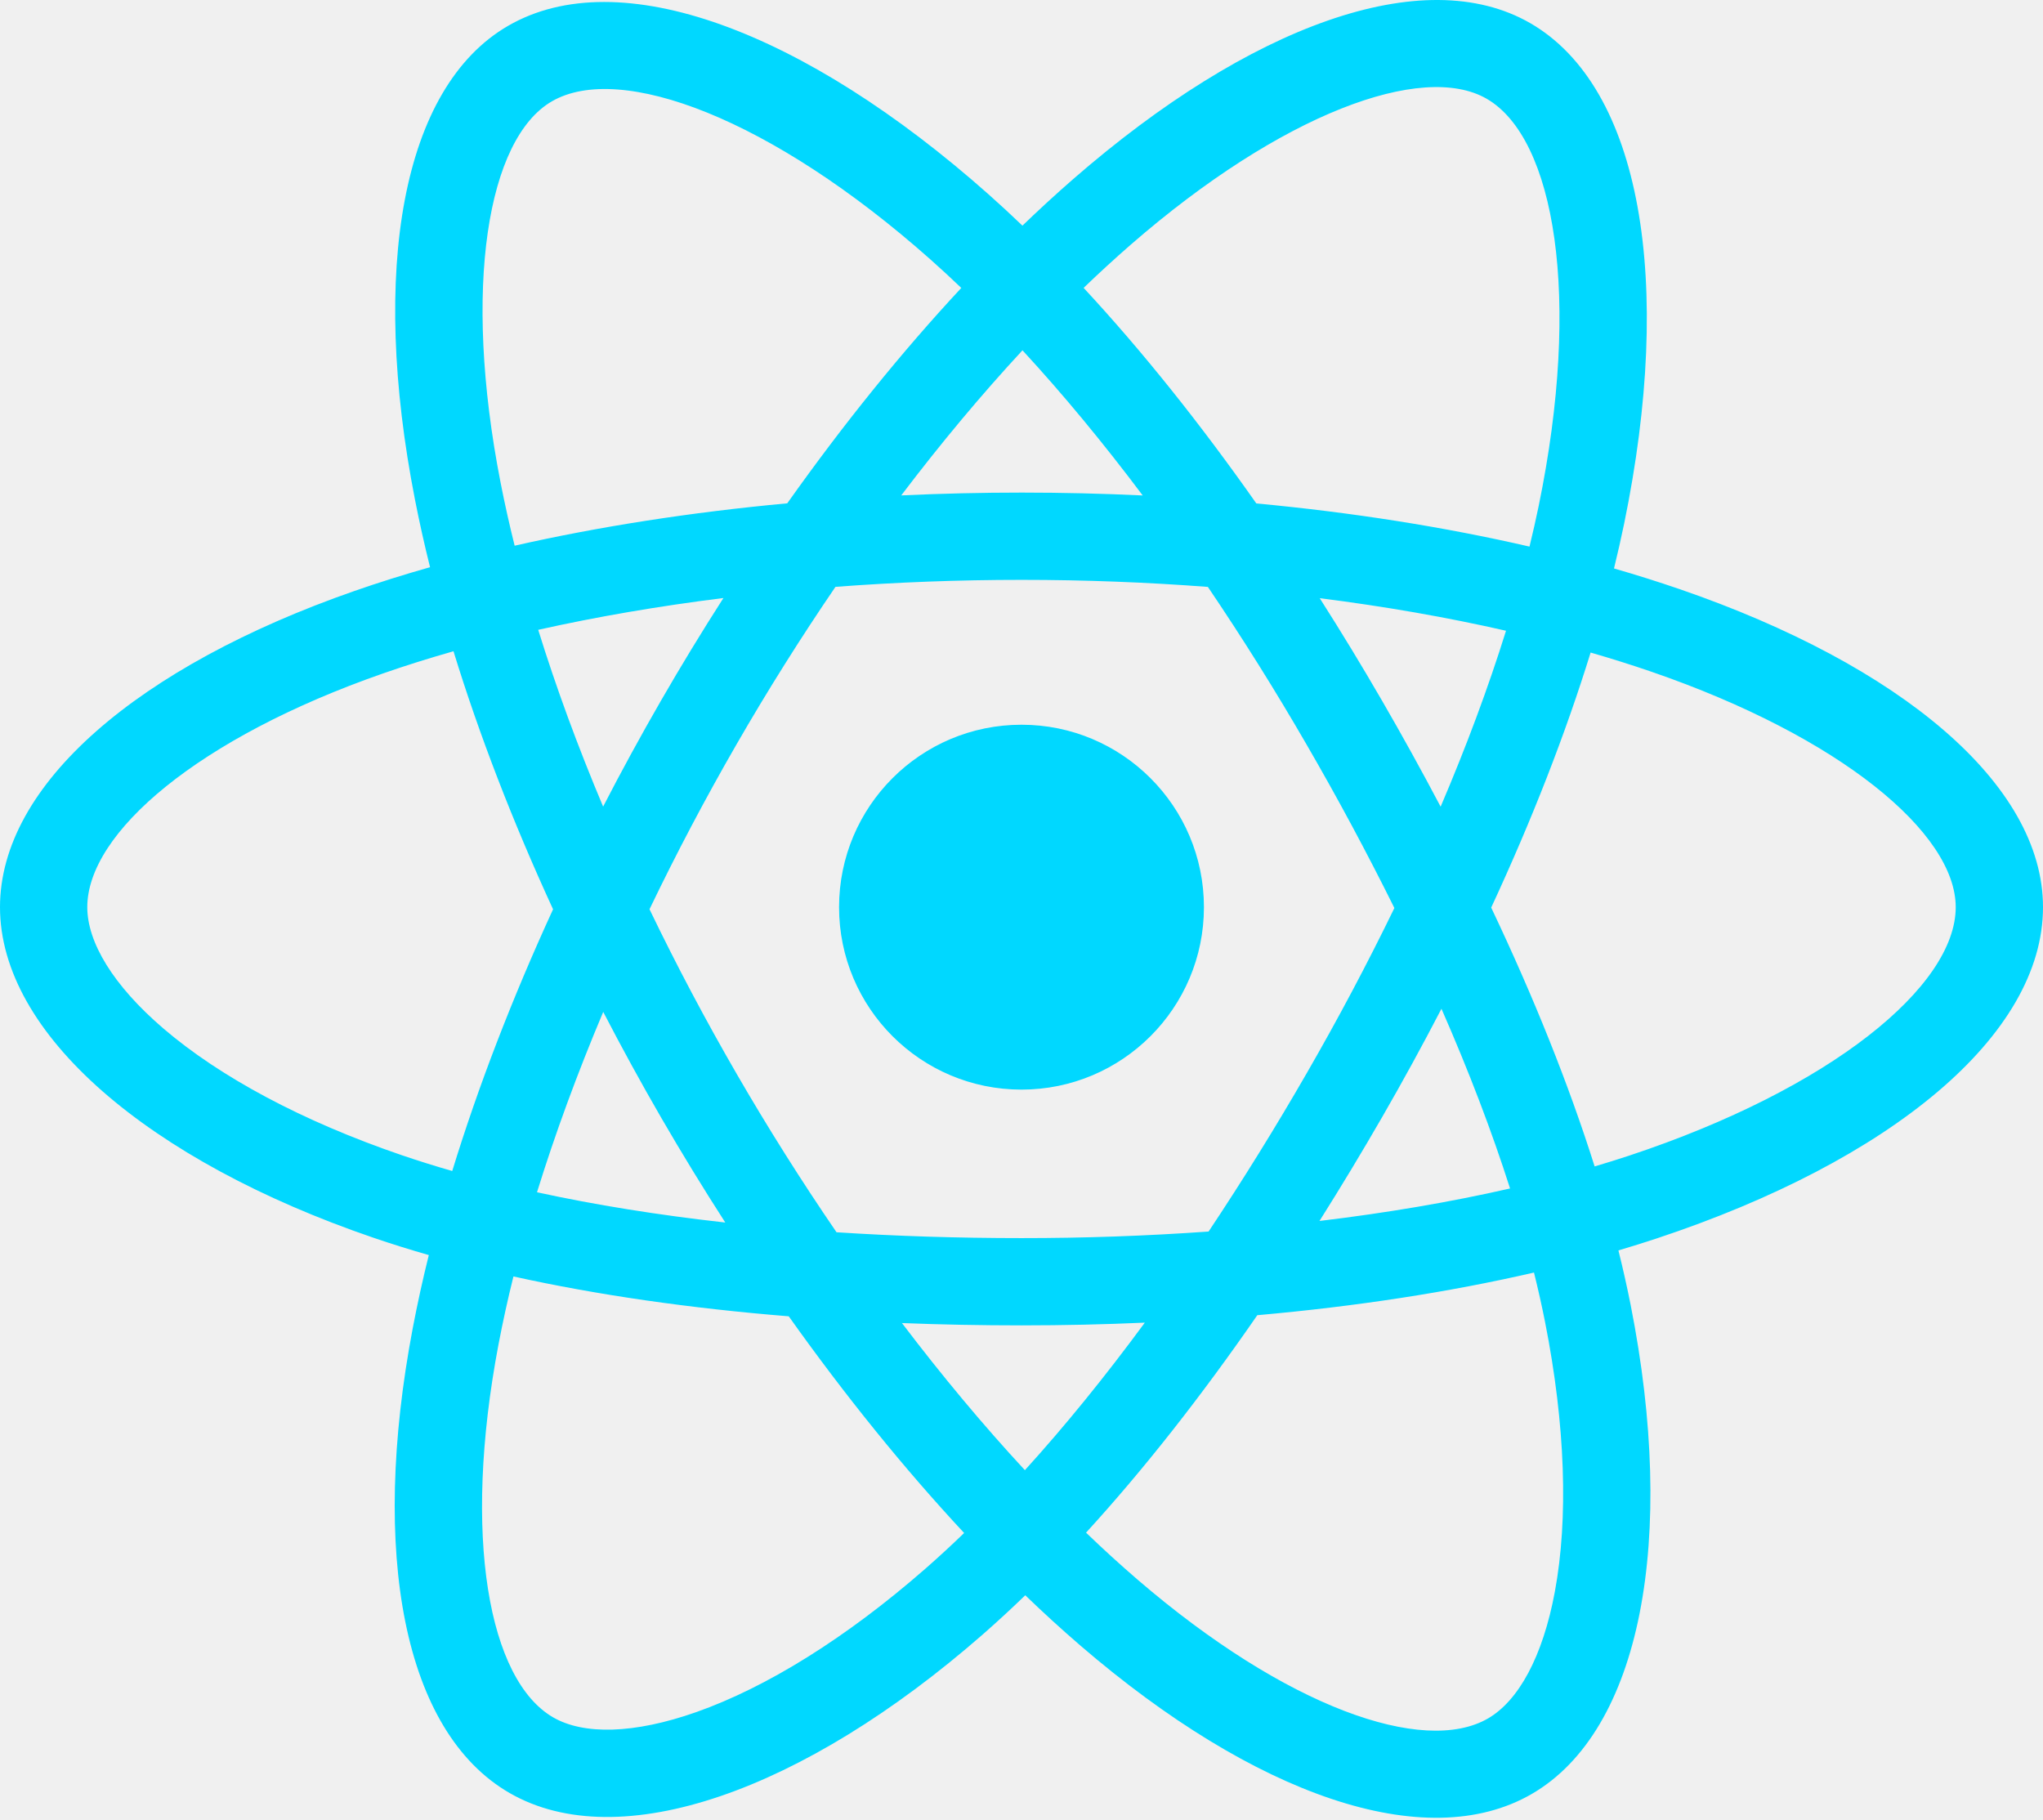
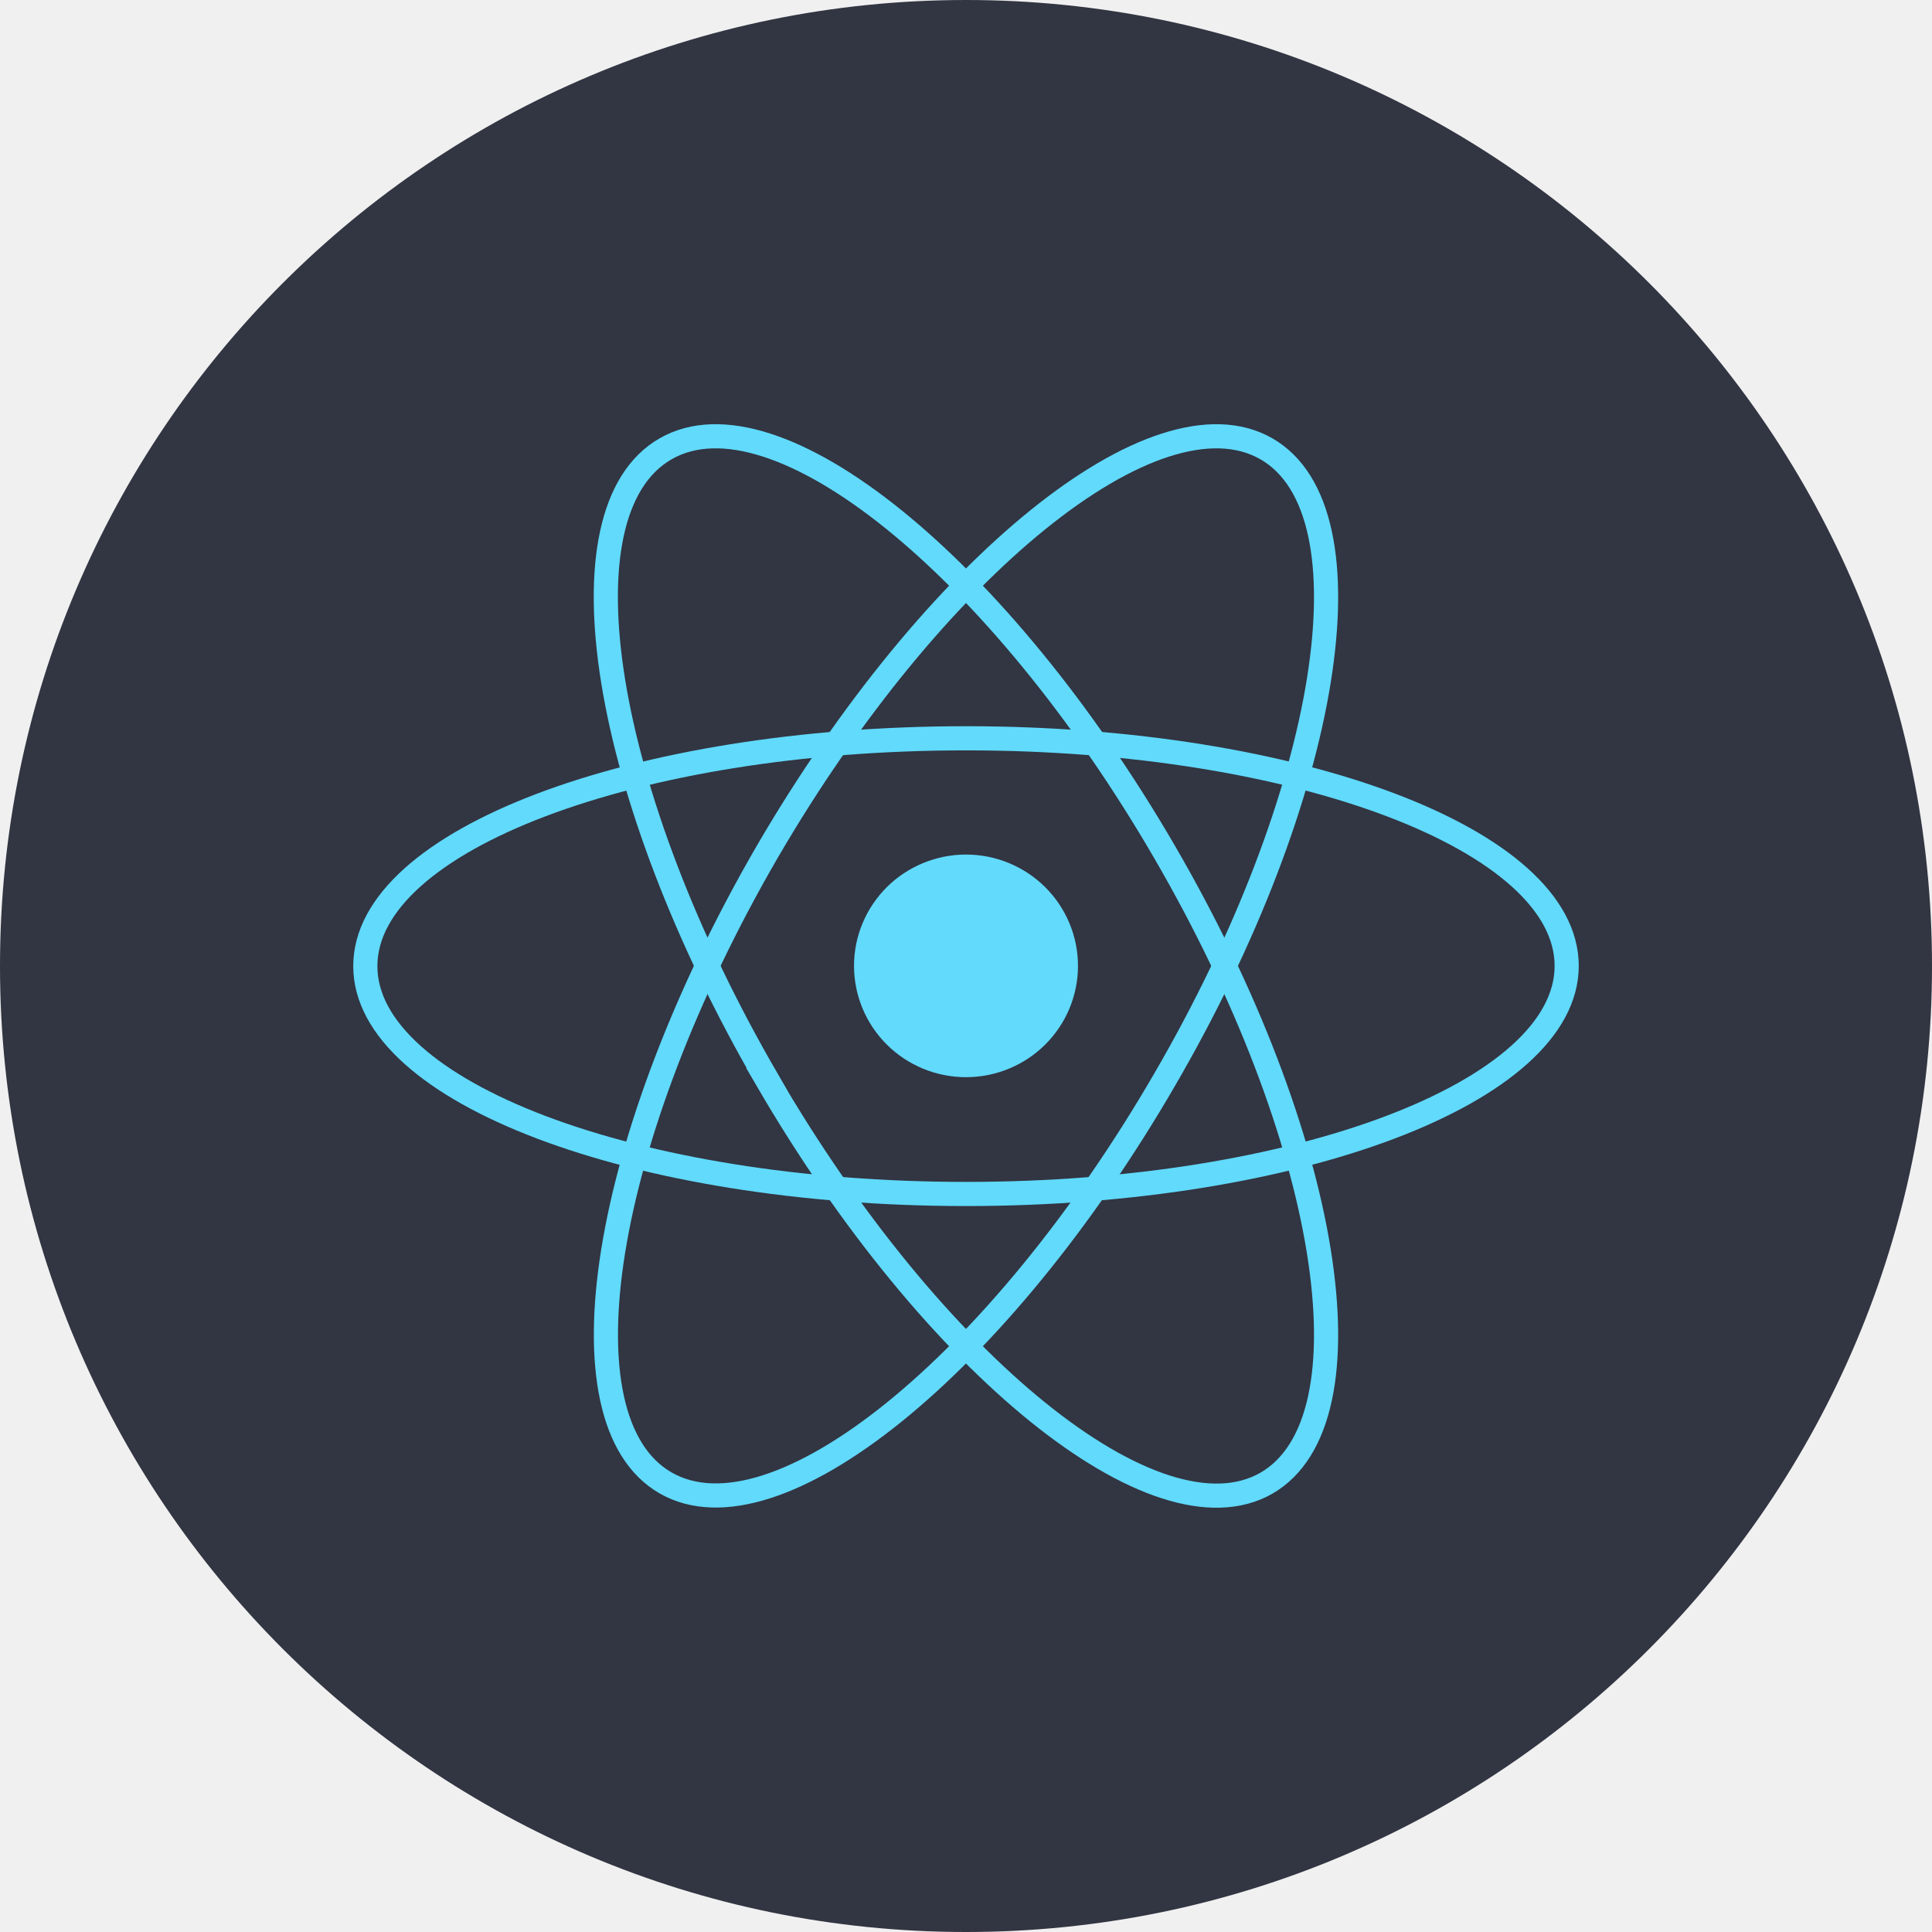
- <svg xmlns="http://www.w3.org/2000/svg" width="256" height="228" preserveAspectRatio="xMidYMid">
-   <path d="M210.483 73.824a171.49 171.49 0 0 0-8.24-2.597c.465-1.9.893-3.777 1.273-5.621 6.238-30.281 2.16-54.676-11.769-62.708-13.355-7.7-35.196.329-57.254 19.526a171.23 171.23 0 0 0-6.375 5.848 155.866 155.866 0 0 0-4.241-3.917C100.759 3.829 77.587-4.822 63.673 3.233 50.33 10.957 46.379 33.89 51.995 62.588a170.974 170.974 0 0 0 1.892 8.48c-3.28.932-6.445 1.924-9.474 2.98C17.309 83.498 0 98.307 0 113.668c0 15.865 18.582 31.778 46.812 41.427a145.52 145.52 0 0 0 6.921 2.165 167.467 167.467 0 0 0-2.01 9.138c-5.354 28.2-1.173 50.591 12.134 58.266 13.744 7.926 36.812-.22 59.273-19.855a145.567 145.567 0 0 0 5.342-4.923 168.064 168.064 0 0 0 6.92 6.314c21.758 18.722 43.246 26.282 56.54 18.586 13.731-7.949 18.194-32.003 12.4-61.268a145.016 145.016 0 0 0-1.535-6.842c1.62-.48 3.21-.974 4.76-1.488 29.348-9.723 48.443-25.443 48.443-41.52 0-15.417-17.868-30.326-45.517-39.844Zm-6.365 70.984c-1.4.463-2.836.91-4.3 1.345-3.24-10.257-7.612-21.163-12.963-32.432 5.106-11 9.31-21.767 12.459-31.957 2.619.758 5.16 1.557 7.61 2.4 23.69 8.156 38.14 20.213 38.14 29.504 0 9.896-15.606 22.743-40.946 31.14Zm-10.514 20.834c2.562 12.94 2.927 24.64 1.23 33.787-1.524 8.219-4.59 13.698-8.382 15.893-8.067 4.67-25.32-1.4-43.927-17.412a156.726 156.726 0 0 1-6.437-5.87c7.214-7.889 14.423-17.06 21.459-27.246 12.376-1.098 24.068-2.894 34.671-5.345.522 2.107.986 4.173 1.386 6.193ZM87.276 214.515c-7.882 2.783-14.16 2.863-17.955.675-8.075-4.657-11.432-22.636-6.853-46.752a156.923 156.923 0 0 1 1.869-8.499c10.486 2.32 22.093 3.988 34.498 4.994 7.084 9.967 14.501 19.128 21.976 27.15a134.668 134.668 0 0 1-4.877 4.492c-9.933 8.682-19.886 14.842-28.658 17.94ZM50.35 144.747c-12.483-4.267-22.792-9.812-29.858-15.863-6.35-5.437-9.555-10.836-9.555-15.216 0-9.322 13.897-21.212 37.076-29.293 2.813-.98 5.757-1.905 8.812-2.773 3.204 10.42 7.406 21.315 12.477 32.332-5.137 11.18-9.399 22.249-12.634 32.792a134.718 134.718 0 0 1-6.318-1.979Zm12.378-84.26c-4.811-24.587-1.616-43.134 6.425-47.789 8.564-4.958 27.502 2.111 47.463 19.835a144.318 144.318 0 0 1 3.841 3.545c-7.438 7.987-14.787 17.08-21.808 26.988-12.04 1.116-23.565 2.908-34.161 5.309a160.342 160.342 0 0 1-1.76-7.887Zm110.427 27.268a347.8 347.8 0 0 0-7.785-12.803c8.168 1.033 15.994 2.404 23.343 4.08-2.206 7.072-4.956 14.465-8.193 22.045a381.151 381.151 0 0 0-7.365-13.322Zm-45.032-43.861c5.044 5.465 10.096 11.566 15.065 18.186a322.04 322.04 0 0 0-30.257-.006c4.974-6.559 10.069-12.652 15.192-18.18ZM82.802 87.83a323.167 323.167 0 0 0-7.227 13.238c-3.184-7.553-5.909-14.98-8.134-22.152 7.304-1.634 15.093-2.97 23.209-3.984a321.524 321.524 0 0 0-7.848 12.897Zm8.081 65.352c-8.385-.936-16.291-2.203-23.593-3.793 2.26-7.3 5.045-14.885 8.298-22.6a321.187 321.187 0 0 0 7.257 13.246c2.594 4.48 5.28 8.868 8.038 13.147Zm37.542 31.03c-5.184-5.592-10.354-11.779-15.403-18.433 4.902.192 9.899.29 14.978.29 5.218 0 10.376-.117 15.453-.343-4.985 6.774-10.018 12.97-15.028 18.486Zm52.198-57.817c3.422 7.8 6.306 15.345 8.596 22.52-7.422 1.694-15.436 3.058-23.88 4.071a382.417 382.417 0 0 0 7.859-13.026 347.403 347.403 0 0 0 7.425-13.565Zm-16.898 8.101a358.557 358.557 0 0 1-12.281 19.815 329.4 329.4 0 0 1-23.444.823c-7.967 0-15.716-.248-23.178-.732a310.202 310.202 0 0 1-12.513-19.846h.001a307.41 307.41 0 0 1-10.923-20.627 310.278 310.278 0 0 1 10.89-20.637l-.001.001a307.318 307.318 0 0 1 12.413-19.761c7.613-.576 15.42-.876 23.31-.876H128c7.926 0 15.743.303 23.354.883a329.357 329.357 0 0 1 12.335 19.695 358.489 358.489 0 0 1 11.036 20.54 329.472 329.472 0 0 1-11 20.722Zm22.56-122.124c8.572 4.944 11.906 24.881 6.52 51.026-.344 1.668-.73 3.367-1.15 5.09-10.622-2.452-22.155-4.275-34.23-5.408-7.034-10.017-14.323-19.124-21.64-27.008a160.789 160.789 0 0 1 5.888-5.4c18.9-16.447 36.564-22.941 44.612-18.3ZM128 90.808c12.625 0 22.86 10.235 22.86 22.86s-10.235 22.86-22.86 22.86-22.86-10.235-22.86-22.86 10.235-22.86 22.86-22.86Z" fill="#00D8FF" />
+ <svg xmlns="http://www.w3.org/2000/svg" width="80" height="80" viewBox="0 0 80 80" fill="none">
+   <g clip-path="url(#clip0_54_171)">
+     <path d="M40 80C62.091 80 80 62.091 80 40C80 17.909 62.091 0 40 0C17.909 0 0 17.909 0 40C0 62.091 17.909 80 40 80Z" fill="#323542" />
+     <mask id="mask0_54_171" style="mask-type:luminance" maskUnits="userSpaceOnUse" x="14" y="17" width="52" height="46">
+       <path d="M14 17H66V63H14V17Z" fill="white" />
+     </mask>
+     <g mask="url(#mask0_54_171)">
+       <path d="M40 44.604C40.609 44.604 41.212 44.485 41.774 44.253C42.337 44.022 42.848 43.682 43.279 43.254C43.709 42.826 44.051 42.318 44.284 41.759C44.517 41.199 44.637 40.6 44.637 39.995C44.637 39.389 44.517 38.79 44.284 38.231C44.051 37.671 43.709 37.163 43.279 36.735C42.848 36.307 42.337 35.968 41.774 35.736C41.212 35.504 40.609 35.385 40 35.385C38.77 35.385 37.591 35.871 36.721 36.735C35.852 37.6 35.363 38.772 35.363 39.995C35.363 41.217 35.852 42.39 36.721 43.254C37.591 44.119 38.77 44.604 40 44.604Z" fill="#61DAFB" />
+       <path d="M40 49.44C53.737 49.44 64.873 45.207 64.873 39.995C64.873 34.782 53.737 30.571 40 30.571C26.263 30.571 15.127 34.792 15.127 40.005C15.127 45.218 26.263 49.44 40 49.44Z" stroke="#61DAFB" />
+       <path d="M31.767 44.723C38.646 56.549 47.898 64.012 52.437 61.417C56.976 58.8 55.091 47.103 48.222 35.277C41.354 23.451 32.102 15.977 27.563 18.583C23.013 21.19 24.909 32.897 31.777 44.723H31.767Z" stroke="#61DAFB" />
+       <path d="M31.767 35.277C24.909 47.103 23.024 58.8 27.563 61.406C32.113 64.012 41.354 56.549 48.222 44.712C55.091 32.897 56.976 21.19 52.437 18.583C47.887 15.977 38.646 23.462 31.767 35.277Z" stroke="#61DAFB" />
+     </g>
+   </g>
+   <defs>
+     <clipPath id="clip0_54_171">
+       <rect width="80" height="80" fill="white" />
+     </clipPath>
+   </defs>
</svg>
